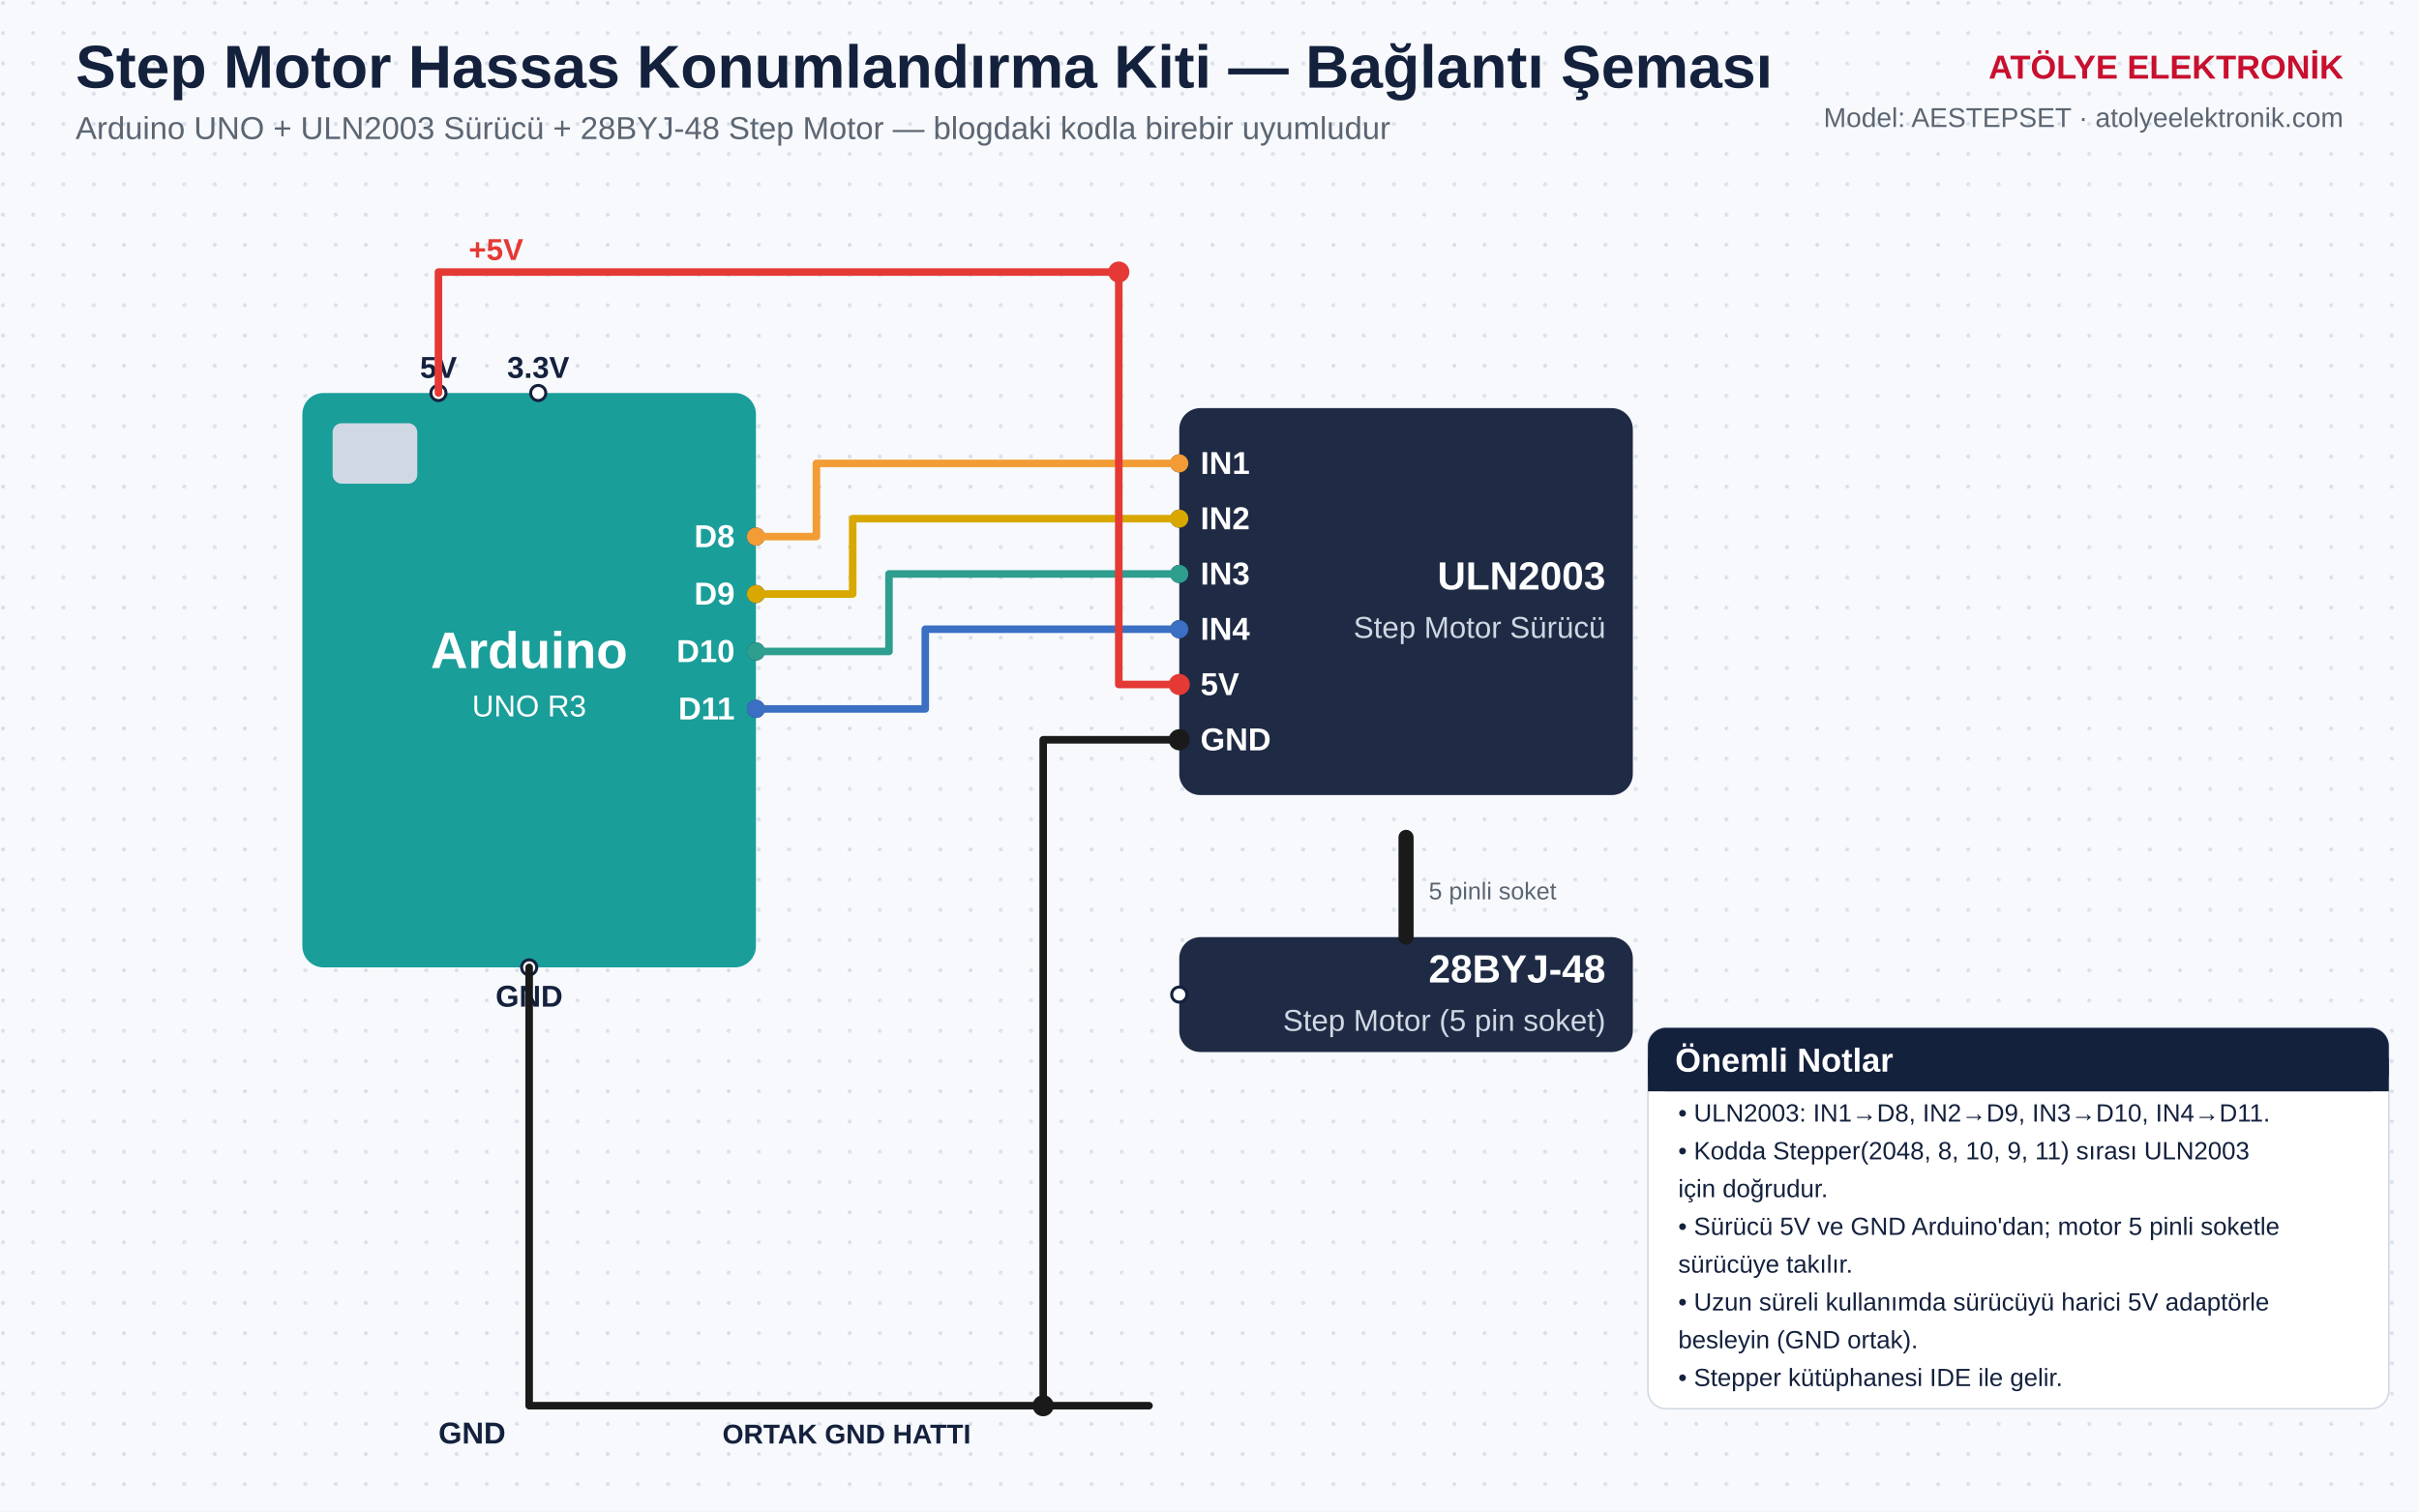
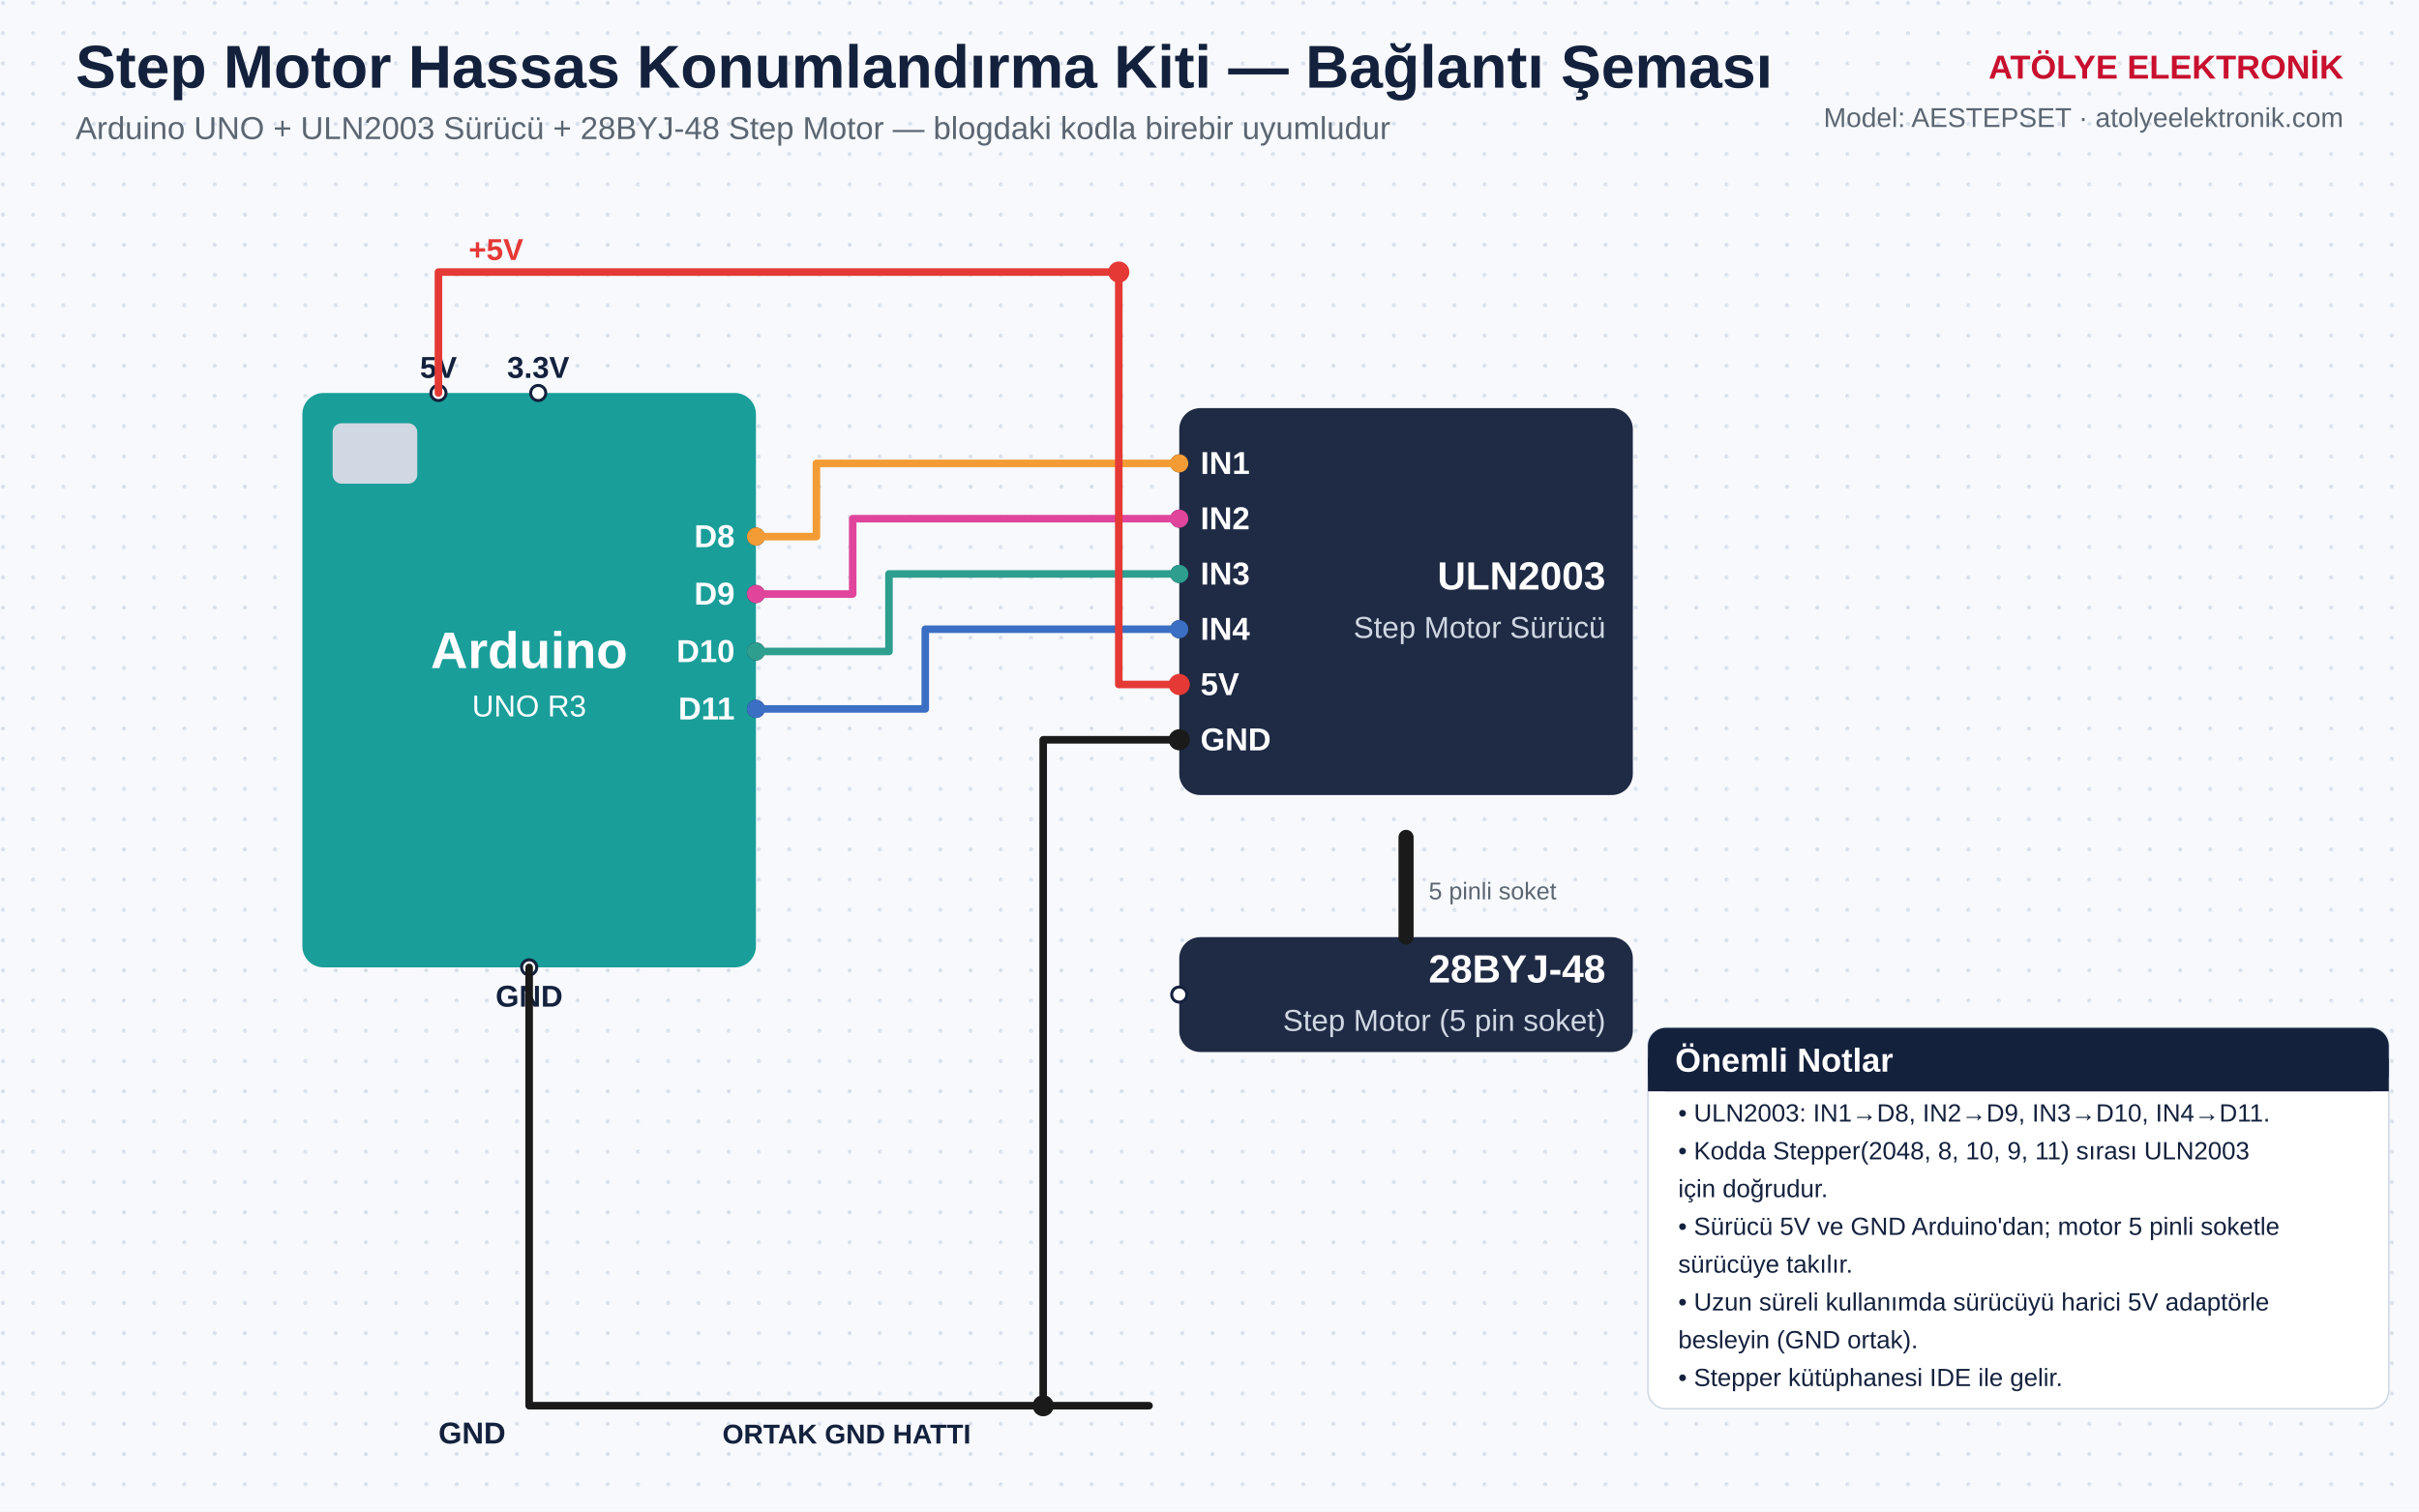
<svg xmlns="http://www.w3.org/2000/svg" width="1600" height="1000" viewBox="0 0 1600 1000" font-family="Segoe UI, Arial, sans-serif">
  <defs>
    <pattern id="dots" width="20" height="20" patternUnits="userSpaceOnUse">
      <circle cx="2" cy="2" r="1.3" fill="#d6dde8" />
    </pattern>
  </defs>
  <rect width="1600" height="1000" fill="#f7f9fc" />
  <rect width="1600" height="1000" fill="url(#dots)" />
  <text x="50" y="58" font-size="40" font-weight="800" fill="#14213d">Step Motor Hassas Konumlandırma Kiti — Bağlantı Şeması</text>
  <text x="50" y="92" font-size="21" fill="#5c6672">Arduino UNO + ULN2003 Sürücü + 28BYJ-48 Step Motor — blogdaki kodla birebir uyumludur</text>
  <text x="1550" y="52" text-anchor="end" font-size="22" font-weight="800" fill="#c8102e">ATÖLYE ELEKTRONİK</text>
  <text x="1550" y="84" text-anchor="end" font-size="18" fill="#5c6672">Model: AESTEPSET · atolyeelektronik.com</text>
  <rect x="200" y="260" width="300" height="380" rx="14" fill="#1a9e9a" />
  <text x="350.0" y="442.0" text-anchor="middle" font-size="34" font-weight="700" fill="#fff">Arduino</text>
  <text x="350.0" y="474.0" text-anchor="middle" font-size="20" fill="#ffffff">UNO R3</text>
+   <text x="486" y="362.0" text-anchor="end" font-size="21" font-weight="700" fill="#fff">D8</text>
+   <circle cx="500" cy="355.0" r="5" fill="#fff" stroke="#14213d" stroke-width="2" />
  <text x="486" y="476.0" text-anchor="end" font-size="21" font-weight="700" fill="#fff">D11</text>
  <circle cx="500" cy="469.0" r="5" fill="#fff" stroke="#14213d" stroke-width="2" />
  <text x="486" y="400.0" text-anchor="end" font-size="21" font-weight="700" fill="#fff">D9</text>
  <circle cx="500" cy="393.0" r="5" fill="#fff" stroke="#14213d" stroke-width="2" />
-   <text x="486" y="362.0" text-anchor="end" font-size="21" font-weight="700" fill="#fff">D8</text>
-   <circle cx="500" cy="355.0" r="5" fill="#fff" stroke="#14213d" stroke-width="2" />
  <text x="486" y="438.0" text-anchor="end" font-size="21" font-weight="700" fill="#fff">D10</text>
  <circle cx="500" cy="431.0" r="5" fill="#fff" stroke="#14213d" stroke-width="2" />
  <text x="290.0" y="250" text-anchor="middle" font-size="20" font-weight="700" fill="#14213d">5V</text>
  <circle cx="290.0" cy="260" r="5" fill="#fff" stroke="#14213d" stroke-width="2" />
  <text x="356.0" y="250" text-anchor="middle" font-size="20" font-weight="700" fill="#14213d">3.3V</text>
  <circle cx="356.0" cy="260" r="5" fill="#fff" stroke="#14213d" stroke-width="2" />
  <text x="350.0" y="666" text-anchor="middle" font-size="20" font-weight="700" fill="#14213d">GND</text>
  <circle cx="350.0" cy="640" r="5" fill="#fff" stroke="#14213d" stroke-width="2" />
  <rect x="220" y="280" width="56" height="40" rx="6" fill="#cfd8e3" />
  <rect x="780" y="270" width="300" height="256" rx="14" fill="#1f2a44" />
  <text x="1062" y="390.0" text-anchor="end" font-size="26" font-weight="700" fill="#fff">ULN2003</text>
  <text x="1062" y="422.0" text-anchor="end" font-size="20" fill="#cfd8e3">Step Motor Sürücü</text>
  <text x="794" y="313.571" font-size="21" font-weight="700" fill="#fff">IN1</text>
  <circle cx="780" cy="306.571" r="5" fill="#fff" stroke="#14213d" stroke-width="2" />
  <text x="794" y="350.143" font-size="21" font-weight="700" fill="#fff">IN2</text>
  <circle cx="780" cy="343.143" r="5" fill="#fff" stroke="#14213d" stroke-width="2" />
  <text x="794" y="386.714" font-size="21" font-weight="700" fill="#fff">IN3</text>
  <circle cx="780" cy="379.714" r="5" fill="#fff" stroke="#14213d" stroke-width="2" />
  <text x="794" y="423.286" font-size="21" font-weight="700" fill="#fff">IN4</text>
  <circle cx="780" cy="416.286" r="5" fill="#fff" stroke="#14213d" stroke-width="2" />
  <text x="794" y="459.857" font-size="21" font-weight="700" fill="#fff">5V</text>
  <circle cx="780" cy="452.857" r="5" fill="#fff" stroke="#14213d" stroke-width="2" />
  <text x="794" y="496.429" font-size="21" font-weight="700" fill="#fff">GND</text>
  <circle cx="780" cy="489.429" r="5" fill="#fff" stroke="#14213d" stroke-width="2" />
  <rect x="780" y="620" width="300" height="76" rx="14" fill="#1f2a44" />
  <text x="1062" y="650.0" text-anchor="end" font-size="26" font-weight="700" fill="#fff">28BYJ-48</text>
  <text x="1062" y="682.0" text-anchor="end" font-size="20" fill="#cfd8e3">Step Motor (5 pin soket)</text>
  <text x="794" y="665.0" font-size="21" font-weight="700" fill="#fff">  </text>
  <circle cx="780" cy="658.0" r="5" fill="#fff" stroke="#14213d" stroke-width="2" />
  <path d="M 500 355.0 L 540 355.0 L 540 306.571 L 780 306.571" fill="none" stroke="#f39c35" stroke-width="5" stroke-linejoin="round" stroke-linecap="round" />
  <circle cx="500" cy="355.0" r="6" fill="#f39c35" />
  <circle cx="780" cy="306.571" r="6" fill="#f39c35" />
-   <path d="M 500 393.0 L 564 393.0 L 564 343.143 L 780 343.143" fill="none" stroke="#d8a800" stroke-width="5" stroke-linejoin="round" stroke-linecap="round" />
-   <circle cx="500" cy="393.0" r="6" fill="#d8a800" />
-   <circle cx="780" cy="343.143" r="6" fill="#d8a800" />
+   <path d="M 500 393.0 L 564 393.0 L 564 343.143 L 780 343.143" fill="none" stroke="#e0459b" stroke-width="5" stroke-linejoin="round" stroke-linecap="round" />
+   <circle cx="500" cy="393.0" r="6" fill="#e0459b" />
+   <circle cx="780" cy="343.143" r="6" fill="#e0459b" />
  <path d="M 500 431.0 L 588 431.0 L 588 379.714 L 780 379.714" fill="none" stroke="#2e9e8f" stroke-width="5" stroke-linejoin="round" stroke-linecap="round" />
  <circle cx="500" cy="431.0" r="6" fill="#2e9e8f" />
  <circle cx="780" cy="379.714" r="6" fill="#2e9e8f" />
  <path d="M 500 469.0 L 612 469.0 L 612 416.286 L 780 416.286" fill="none" stroke="#3b6fc4" stroke-width="5" stroke-linejoin="round" stroke-linecap="round" />
  <circle cx="500" cy="469.0" r="6" fill="#3b6fc4" />
  <circle cx="780" cy="416.286" r="6" fill="#3b6fc4" />
  <path d="M 290.0 260 L 290.0 180 L 740 180" fill="none" stroke="#e53935" stroke-width="5" stroke-linejoin="round" stroke-linecap="round" />
  <text x="310.0" y="172" text-anchor="start" font-size="20" font-weight="700" fill="#e53935">+5V</text>
  <path d="M 780 452.857 L 740 452.857 L 740 180" fill="none" stroke="#e53935" stroke-width="5" stroke-linejoin="round" stroke-linecap="round" />
  <circle cx="740" cy="180" r="7" fill="#e53935" />
  <circle cx="780" cy="452.857" r="7" fill="#e53935" />
  <path d="M 350.0 640 L 350.0 930 L 760 930" fill="none" stroke="#1a1a1a" stroke-width="5" stroke-linejoin="round" stroke-linecap="round" />
  <text x="290.0" y="955" text-anchor="start" font-size="20" font-weight="700" fill="#14213d">GND</text>
  <path d="M 780 489.429 L 690 489.429 L 690 930" fill="none" stroke="#1a1a1a" stroke-width="5" stroke-linejoin="round" stroke-linecap="round" />
  <circle cx="690" cy="930" r="7" fill="#1a1a1a" />
  <circle cx="780" cy="489.429" r="7" fill="#1a1a1a" />
  <text x="560" y="955" text-anchor="middle" font-size="18" font-weight="700" fill="#14213d">ORTAK GND HATTI</text>
  <path d="M 930 554 L 930 620" fill="none" stroke="#1a1a1a" stroke-width="10" stroke-linejoin="round" stroke-linecap="round" />
  <text x="945" y="595" text-anchor="start" font-size="16" font-weight="500" fill="#5c6672">5 pinli soket</text>
  <rect x="1090" y="680" width="490" height="252" rx="12" fill="#fff" stroke="#cfd8e3" />
  <rect x="1090" y="680" width="490" height="42" rx="12" fill="#14213d" />
  <rect x="1090" y="700" width="490" height="22" fill="#14213d" />
  <text x="1108" y="709" font-size="22" font-weight="700" fill="#fff">Önemli Notlar</text>
  <text x="1110" y="742" font-size="16.5" fill="#14213d">• ULN2003: IN1→D8, IN2→D9, IN3→D10, IN4→D11.</text>
  <text x="1110" y="767" font-size="16.5" fill="#14213d">• Kodda Stepper(2048, 8, 10, 9, 11) sırası ULN2003</text>
  <text x="1110" y="792" font-size="16.5" fill="#14213d">   için doğrudur.</text>
  <text x="1110" y="817" font-size="16.5" fill="#14213d">• Sürücü 5V ve GND Arduino'dan; motor 5 pinli soketle</text>
  <text x="1110" y="842" font-size="16.5" fill="#14213d">   sürücüye takılır.</text>
  <text x="1110" y="867" font-size="16.5" fill="#14213d">• Uzun süreli kullanımda sürücüyü harici 5V adaptörle</text>
  <text x="1110" y="892" font-size="16.5" fill="#14213d">   besleyin (GND ortak).</text>
  <text x="1110" y="917" font-size="16.5" fill="#14213d">• Stepper kütüphanesi IDE ile gelir.</text>
</svg>
